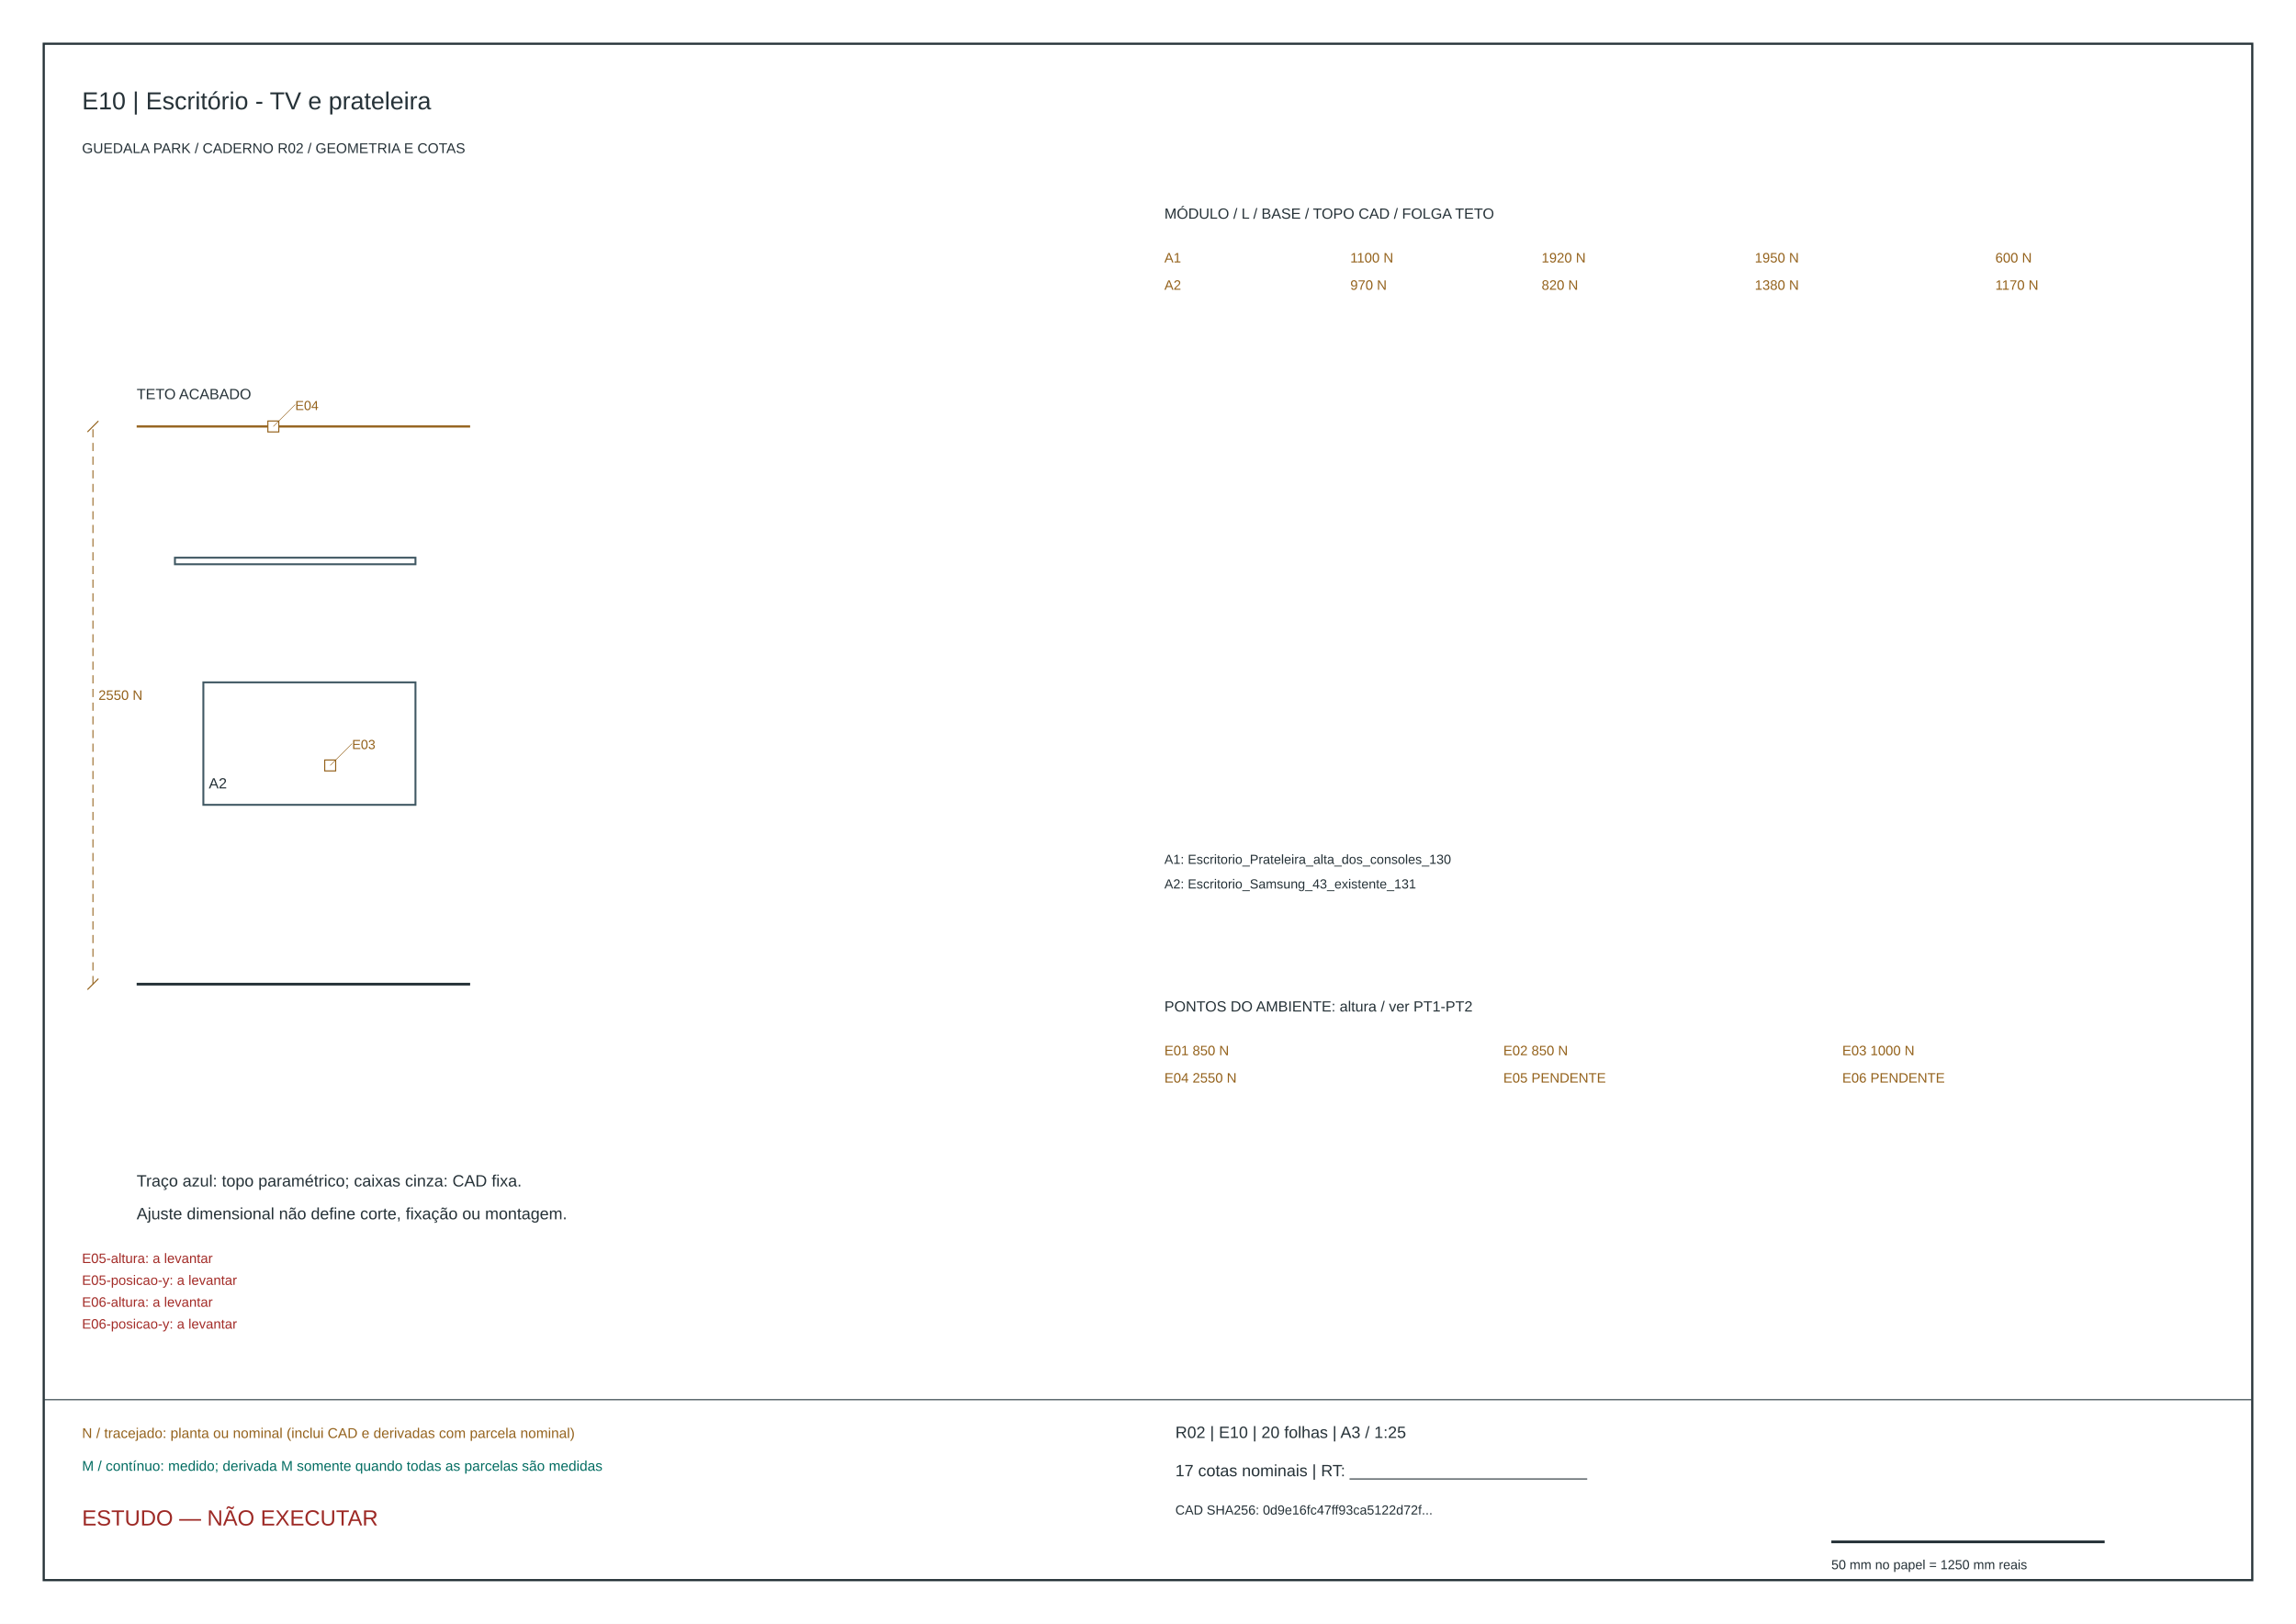
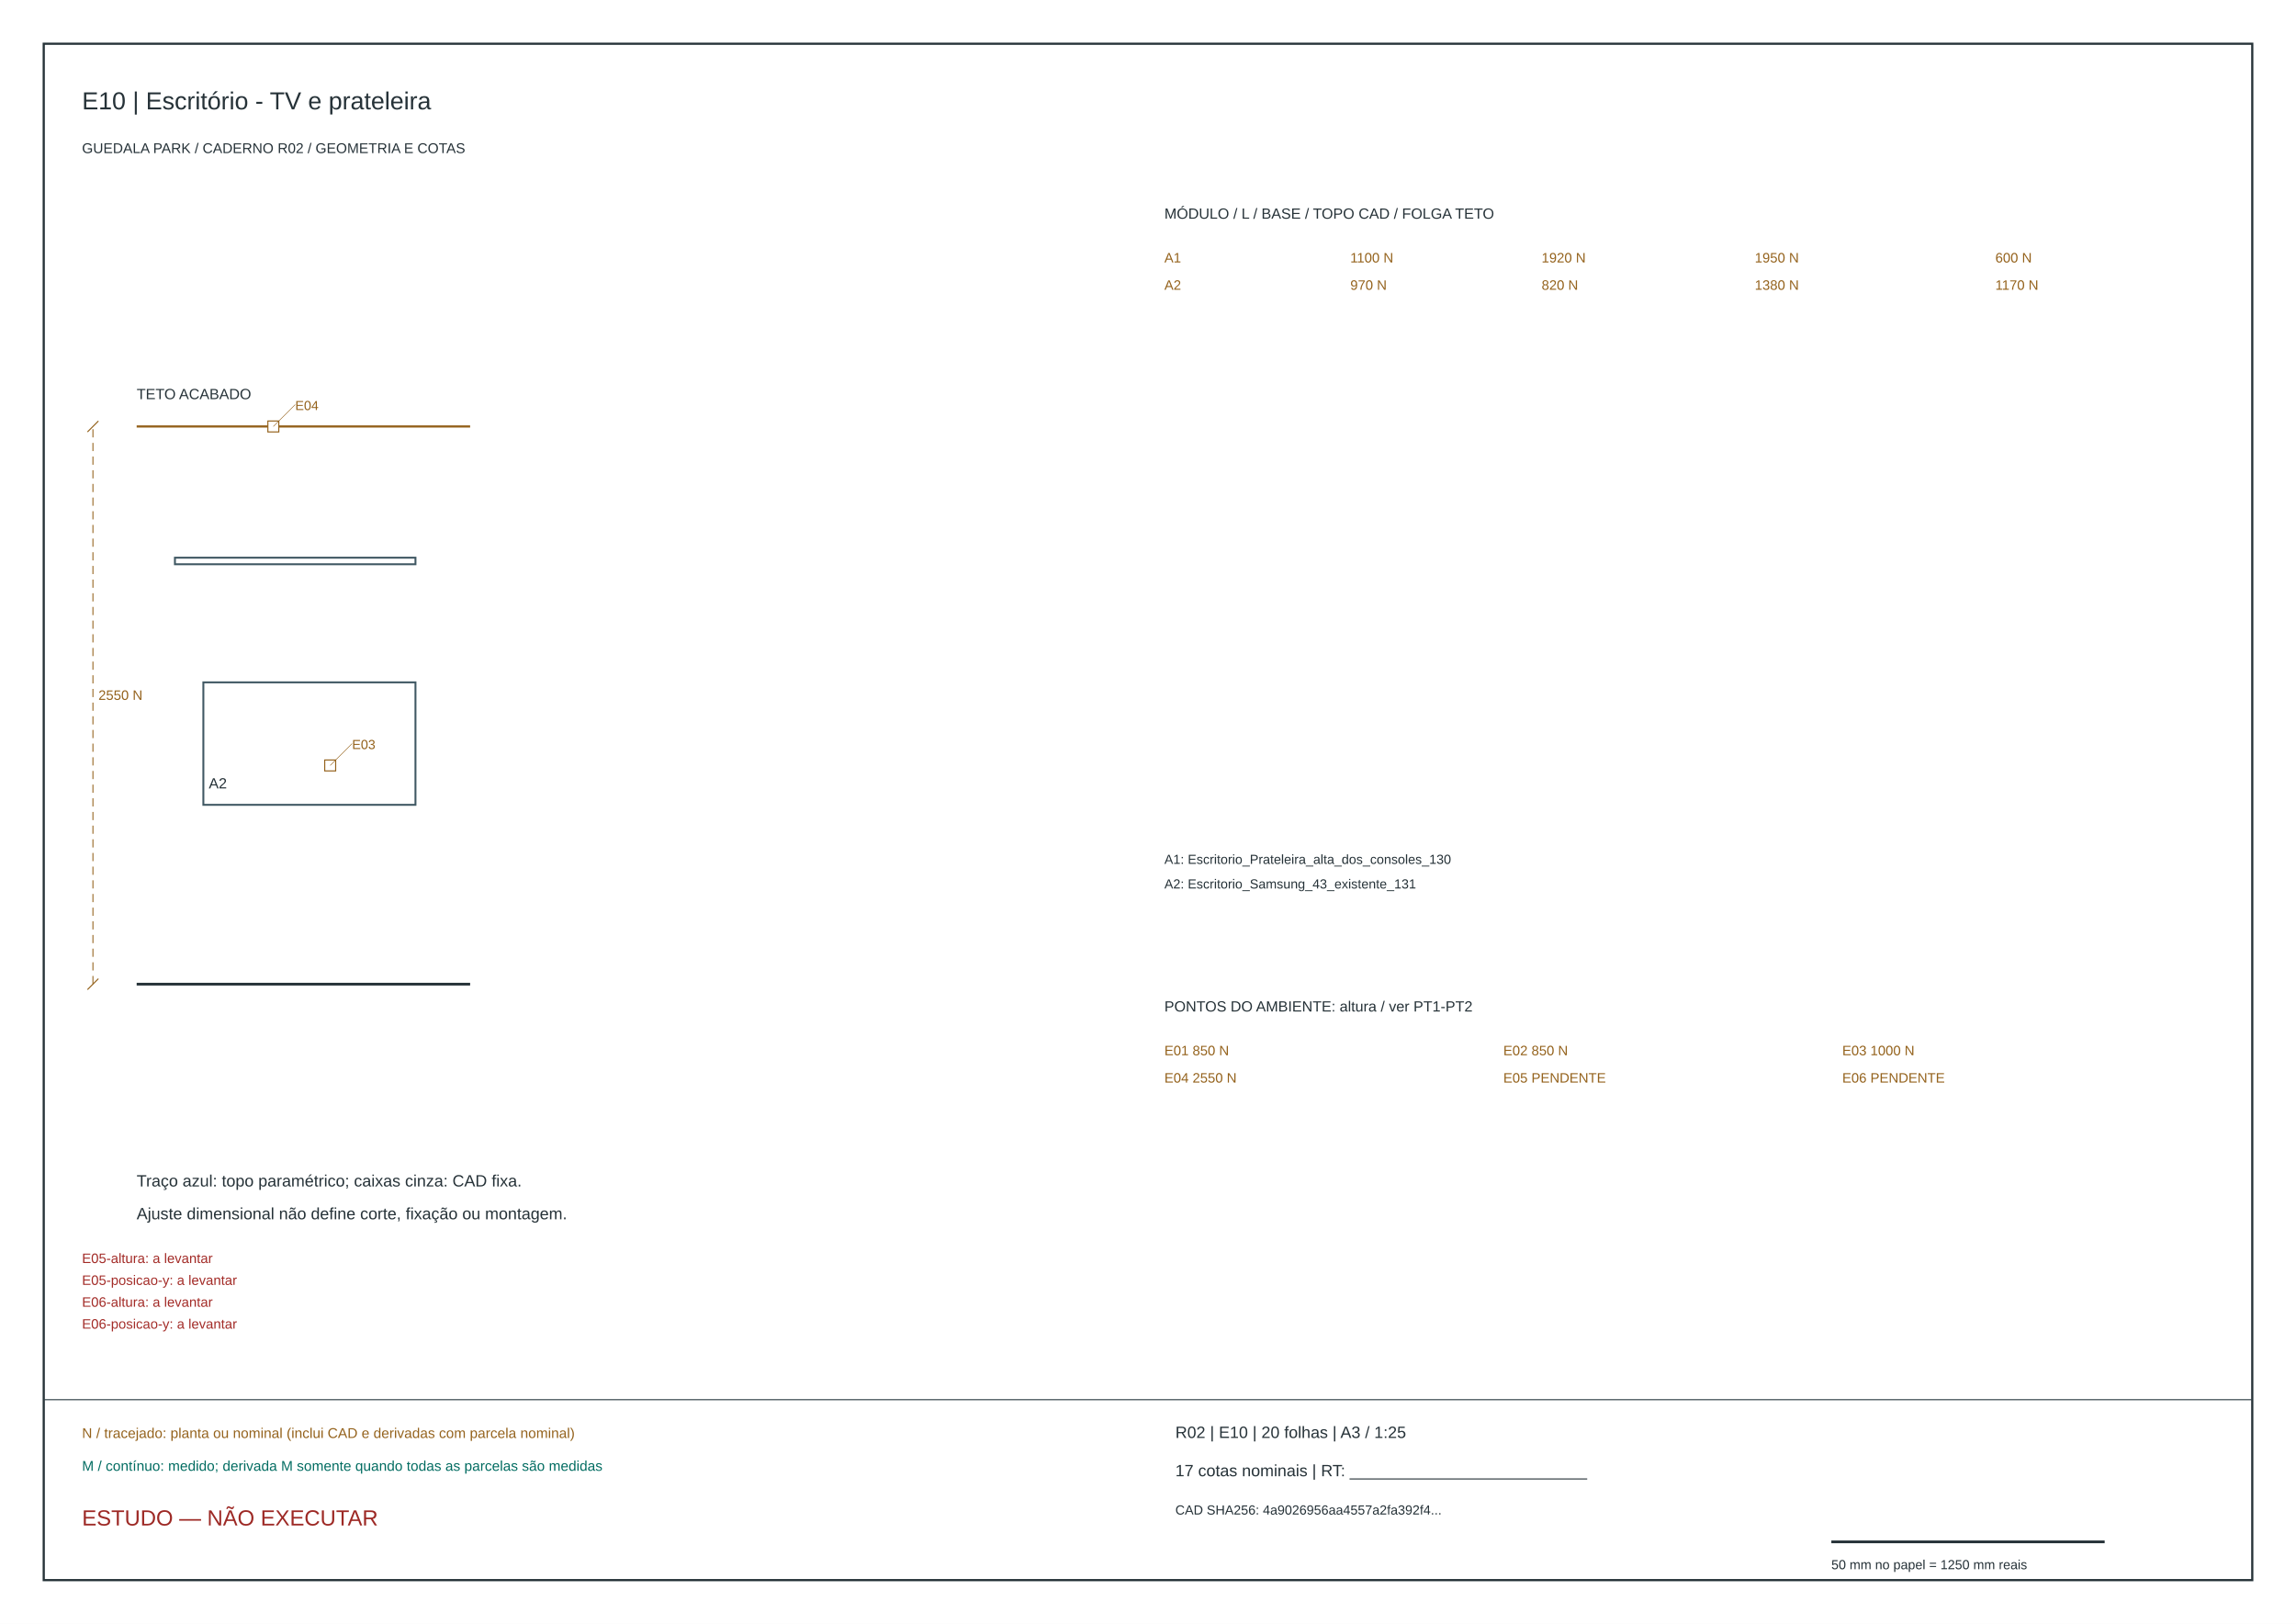
<svg xmlns="http://www.w3.org/2000/svg" width="420mm" height="297mm" viewBox="0 0 420 297">
  <rect width="420" height="297" fill="white" />
  <line x1="25" y1="180" x2="86.0" y2="180" stroke="#263238" stroke-width="0.5" />
  <line x1="25" y1="78.0" x2="86.0" y2="78.0" stroke="#94621c" stroke-width="0.4" />
  <line x1="17" y1="180" x2="17" y2="78.0" stroke="#94621c" stroke-width="0.18" stroke-dasharray="1.5 1" />
  <line x1="16" y1="181" x2="18" y2="179" stroke="#94621c" stroke-width="0.2" />
  <line x1="16" y1="79.0" x2="18" y2="77.0" stroke="#94621c" stroke-width="0.2" />
  <text x="18.0" y="128.0" font-family="Arial, sans-serif" font-size="2.5" fill="#94621c">2550 N</text>
  <text x="25" y="73.0" font-family="Arial, sans-serif" font-size="2.7" fill="#263238">TETO ACABADO</text>
  <text x="213" y="40" font-family="Arial, sans-serif" font-size="2.7" fill="#263238">MÓDULO / L / BASE / TOPO CAD / FOLGA TETO</text>
  <rect x="32.0" y="102.0" width="44.0" height="1.2" stroke="#405863" fill="none" stroke-width="0.35" />
  <text x="213" y="48" font-family="Arial, sans-serif" font-size="2.5" fill="#94621c">A1</text>
  <text x="247" y="48" font-family="Arial, sans-serif" font-size="2.5" fill="#94621c">1100 N</text>
  <text x="282" y="48" font-family="Arial, sans-serif" font-size="2.5" fill="#94621c">1920 N</text>
  <text x="321" y="48" font-family="Arial, sans-serif" font-size="2.5" fill="#94621c">1950 N</text>
  <text x="365" y="48" font-family="Arial, sans-serif" font-size="2.5" fill="#94621c">600 N</text>
  <rect x="37.2" y="124.8" width="38.8" height="22.4" stroke="#405863" fill="none" stroke-width="0.35" />
  <text x="38.2" y="144.2" font-family="Arial, sans-serif" font-size="2.7" fill="#263238">A2</text>
  <text x="213" y="53" font-family="Arial, sans-serif" font-size="2.5" fill="#94621c">A2</text>
  <text x="247" y="53" font-family="Arial, sans-serif" font-size="2.5" fill="#94621c">970 N</text>
  <text x="282" y="53" font-family="Arial, sans-serif" font-size="2.5" fill="#94621c">820 N</text>
  <text x="321" y="53" font-family="Arial, sans-serif" font-size="2.5" fill="#94621c">1380 N</text>
  <text x="365" y="53" font-family="Arial, sans-serif" font-size="2.5" fill="#94621c">1170 N</text>
  <text x="25" y="217" font-family="Arial, sans-serif" font-size="3" fill="#263238">Traço azul: topo paramétrico; caixas cinza: CAD fixa.</text>
  <text x="25" y="223" font-family="Arial, sans-serif" font-size="3" fill="#263238">Ajuste dimensional não define corte, fixação ou montagem.</text>
  <text x="213" y="158.0" font-family="Arial, sans-serif" font-size="2.4" fill="#263238">A1: Escritorio_Prateleira_alta_dos_consoles_130</text>
  <text x="213" y="162.5" font-family="Arial, sans-serif" font-size="2.4" fill="#263238">A2: Escritorio_Samsung_43_existente_131</text>
  <text x="213" y="185" font-family="Arial, sans-serif" font-size="2.7" fill="#263238">PONTOS DO AMBIENTE: altura / ver PT1-PT2</text>
  <text x="213" y="193" font-family="Arial, sans-serif" font-size="2.5" fill="#94621c">E01 850 N</text>
  <text x="275" y="193" font-family="Arial, sans-serif" font-size="2.5" fill="#94621c">E02 850 N</text>
  <text x="337" y="193" font-family="Arial, sans-serif" font-size="2.5" fill="#94621c">E03 1000 N</text>
  <rect x="59.4" y="139.0" width="2" height="2" stroke="#94621c" fill="#ffffff" stroke-width="0.2" />
  <line x1="60.4" y1="140.0" x2="64.4" y2="136.0" stroke="#94621c" stroke-width="0.1" />
  <text x="64.4" y="137.0" font-family="Arial, sans-serif" font-size="2.4" fill="#94621c">E03</text>
  <text x="213" y="198" font-family="Arial, sans-serif" font-size="2.5" fill="#94621c">E04 2550 N</text>
  <rect x="49.0" y="77.0" width="2" height="2" stroke="#94621c" fill="#ffffff" stroke-width="0.2" />
  <line x1="50.0" y1="78.0" x2="54.0" y2="74.0" stroke="#94621c" stroke-width="0.1" />
  <text x="54.0" y="75.0" font-family="Arial, sans-serif" font-size="2.4" fill="#94621c">E04</text>
  <text x="275" y="198" font-family="Arial, sans-serif" font-size="2.5" fill="#94621c">E05 PENDENTE</text>
  <text x="337" y="198" font-family="Arial, sans-serif" font-size="2.5" fill="#94621c">E06 PENDENTE</text>
  <rect x="8" y="8" width="404" height="281" stroke="#263238" fill="none" stroke-width="0.4" />
  <text x="15" y="20" font-family="Arial, sans-serif" font-size="4.5" fill="#263238">E10 | Escritório - TV e prateleira</text>
  <text x="15" y="28" font-family="Arial, sans-serif" font-size="2.6" fill="#263238">GUEDALA PARK  /  CADERNO R02  /  GEOMETRIA E COTAS</text>
  <text x="15" y="231" font-family="Arial, sans-serif" font-size="2.5" fill="#a32c28">E05-altura: a levantar</text>
  <text x="15" y="235" font-family="Arial, sans-serif" font-size="2.5" fill="#a32c28">E05-posicao-y: a levantar</text>
  <text x="15" y="239" font-family="Arial, sans-serif" font-size="2.5" fill="#a32c28">E06-altura: a levantar</text>
  <text x="15" y="243" font-family="Arial, sans-serif" font-size="2.5" fill="#a32c28">E06-posicao-y: a levantar</text>
  <line x1="8" y1="256" x2="412" y2="256" stroke="#34434a" stroke-width="0.2" />
  <text x="15" y="263" font-family="Arial, sans-serif" font-size="2.6" fill="#94621c">N / tracejado: planta ou nominal (inclui CAD e derivadas com parcela nominal)</text>
  <text x="15" y="269" font-family="Arial, sans-serif" font-size="2.6" fill="#006b60">M / contínuo: medido; derivada M somente quando todas as parcelas são medidas</text>
  <text x="15" y="279" font-family="Arial, sans-serif" font-size="4" fill="#9d2925">ESTUDO — NÃO EXECUTAR</text>
  <text x="215" y="263" font-family="Arial, sans-serif" font-size="3" fill="#263238">R02 | E10 | 20 folhas | A3 / 1:25</text>
  <text x="215" y="270" font-family="Arial, sans-serif" font-size="3" fill="#263238">17 cotas nominais | RT: __________________________</text>
-   <text x="215" y="277" font-family="Arial, sans-serif" font-size="2.4" fill="#263238">CAD SHA256: 0d9e16fc47ff93ca5122d72f...</text>
+   <text x="215" y="277" font-family="Arial, sans-serif" font-size="2.4" fill="#263238">CAD SHA256: 4a9026956aa4557a2fa392f4...</text>
  <line x1="335" y1="282" x2="385" y2="282" stroke="#263238" stroke-width="0.5" />
  <text x="335" y="287" font-family="Arial, sans-serif" font-size="2.4" fill="#263238">50 mm no papel = 1250 mm reais</text>
</svg>
